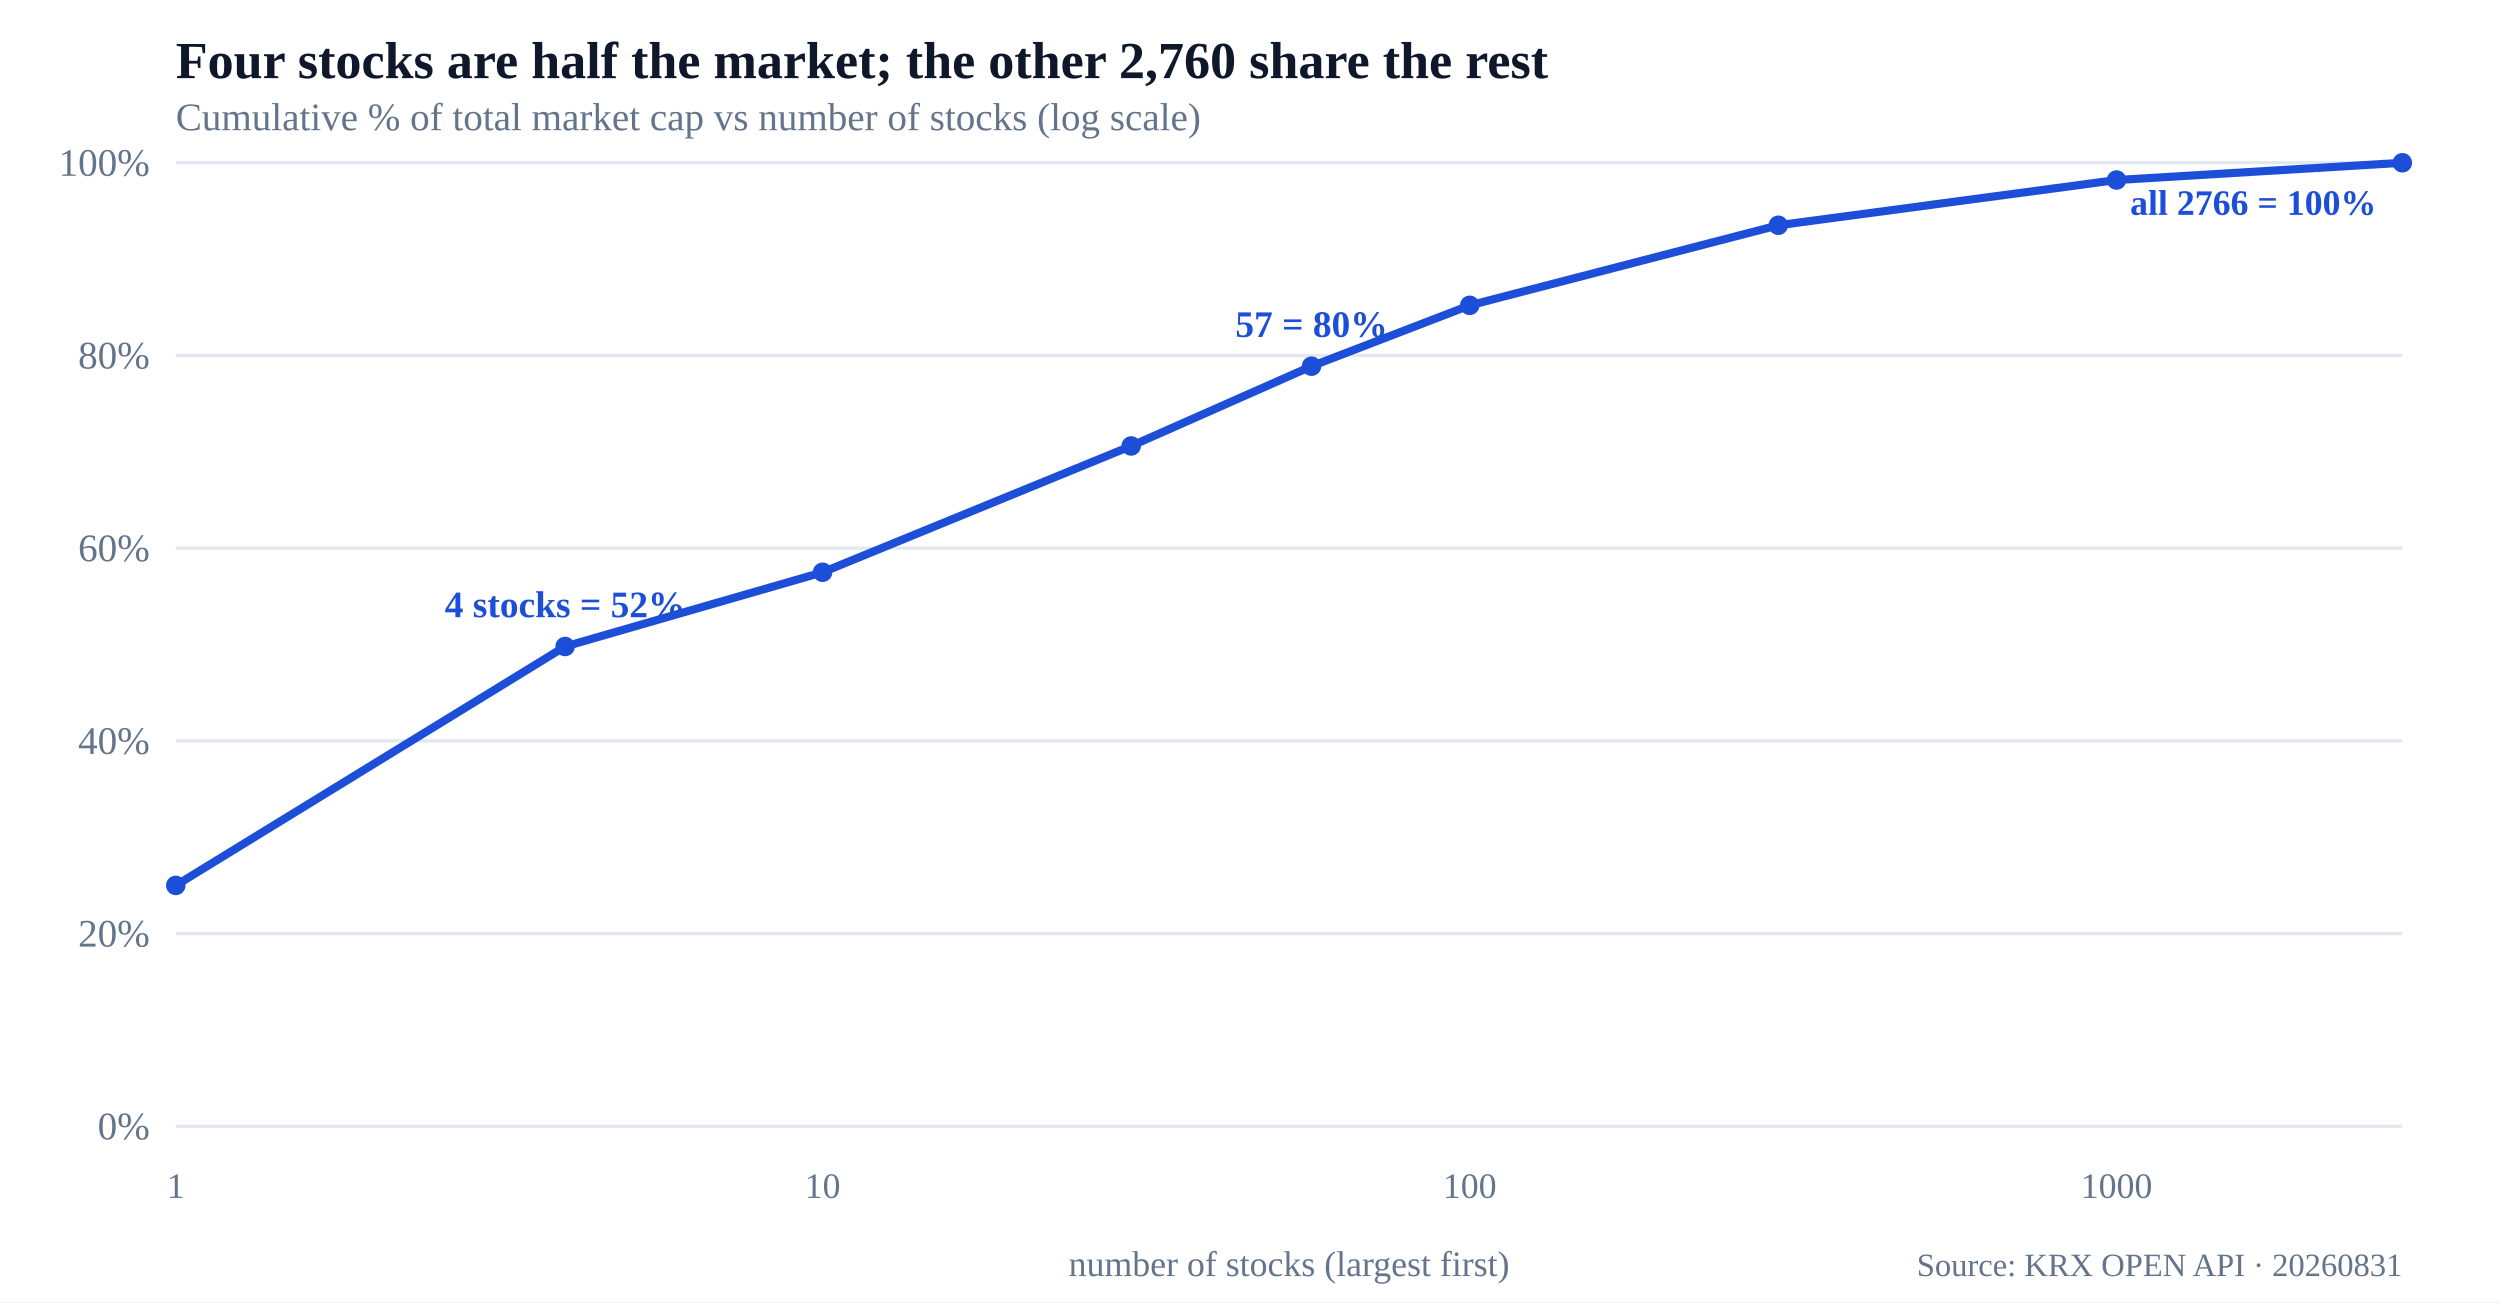
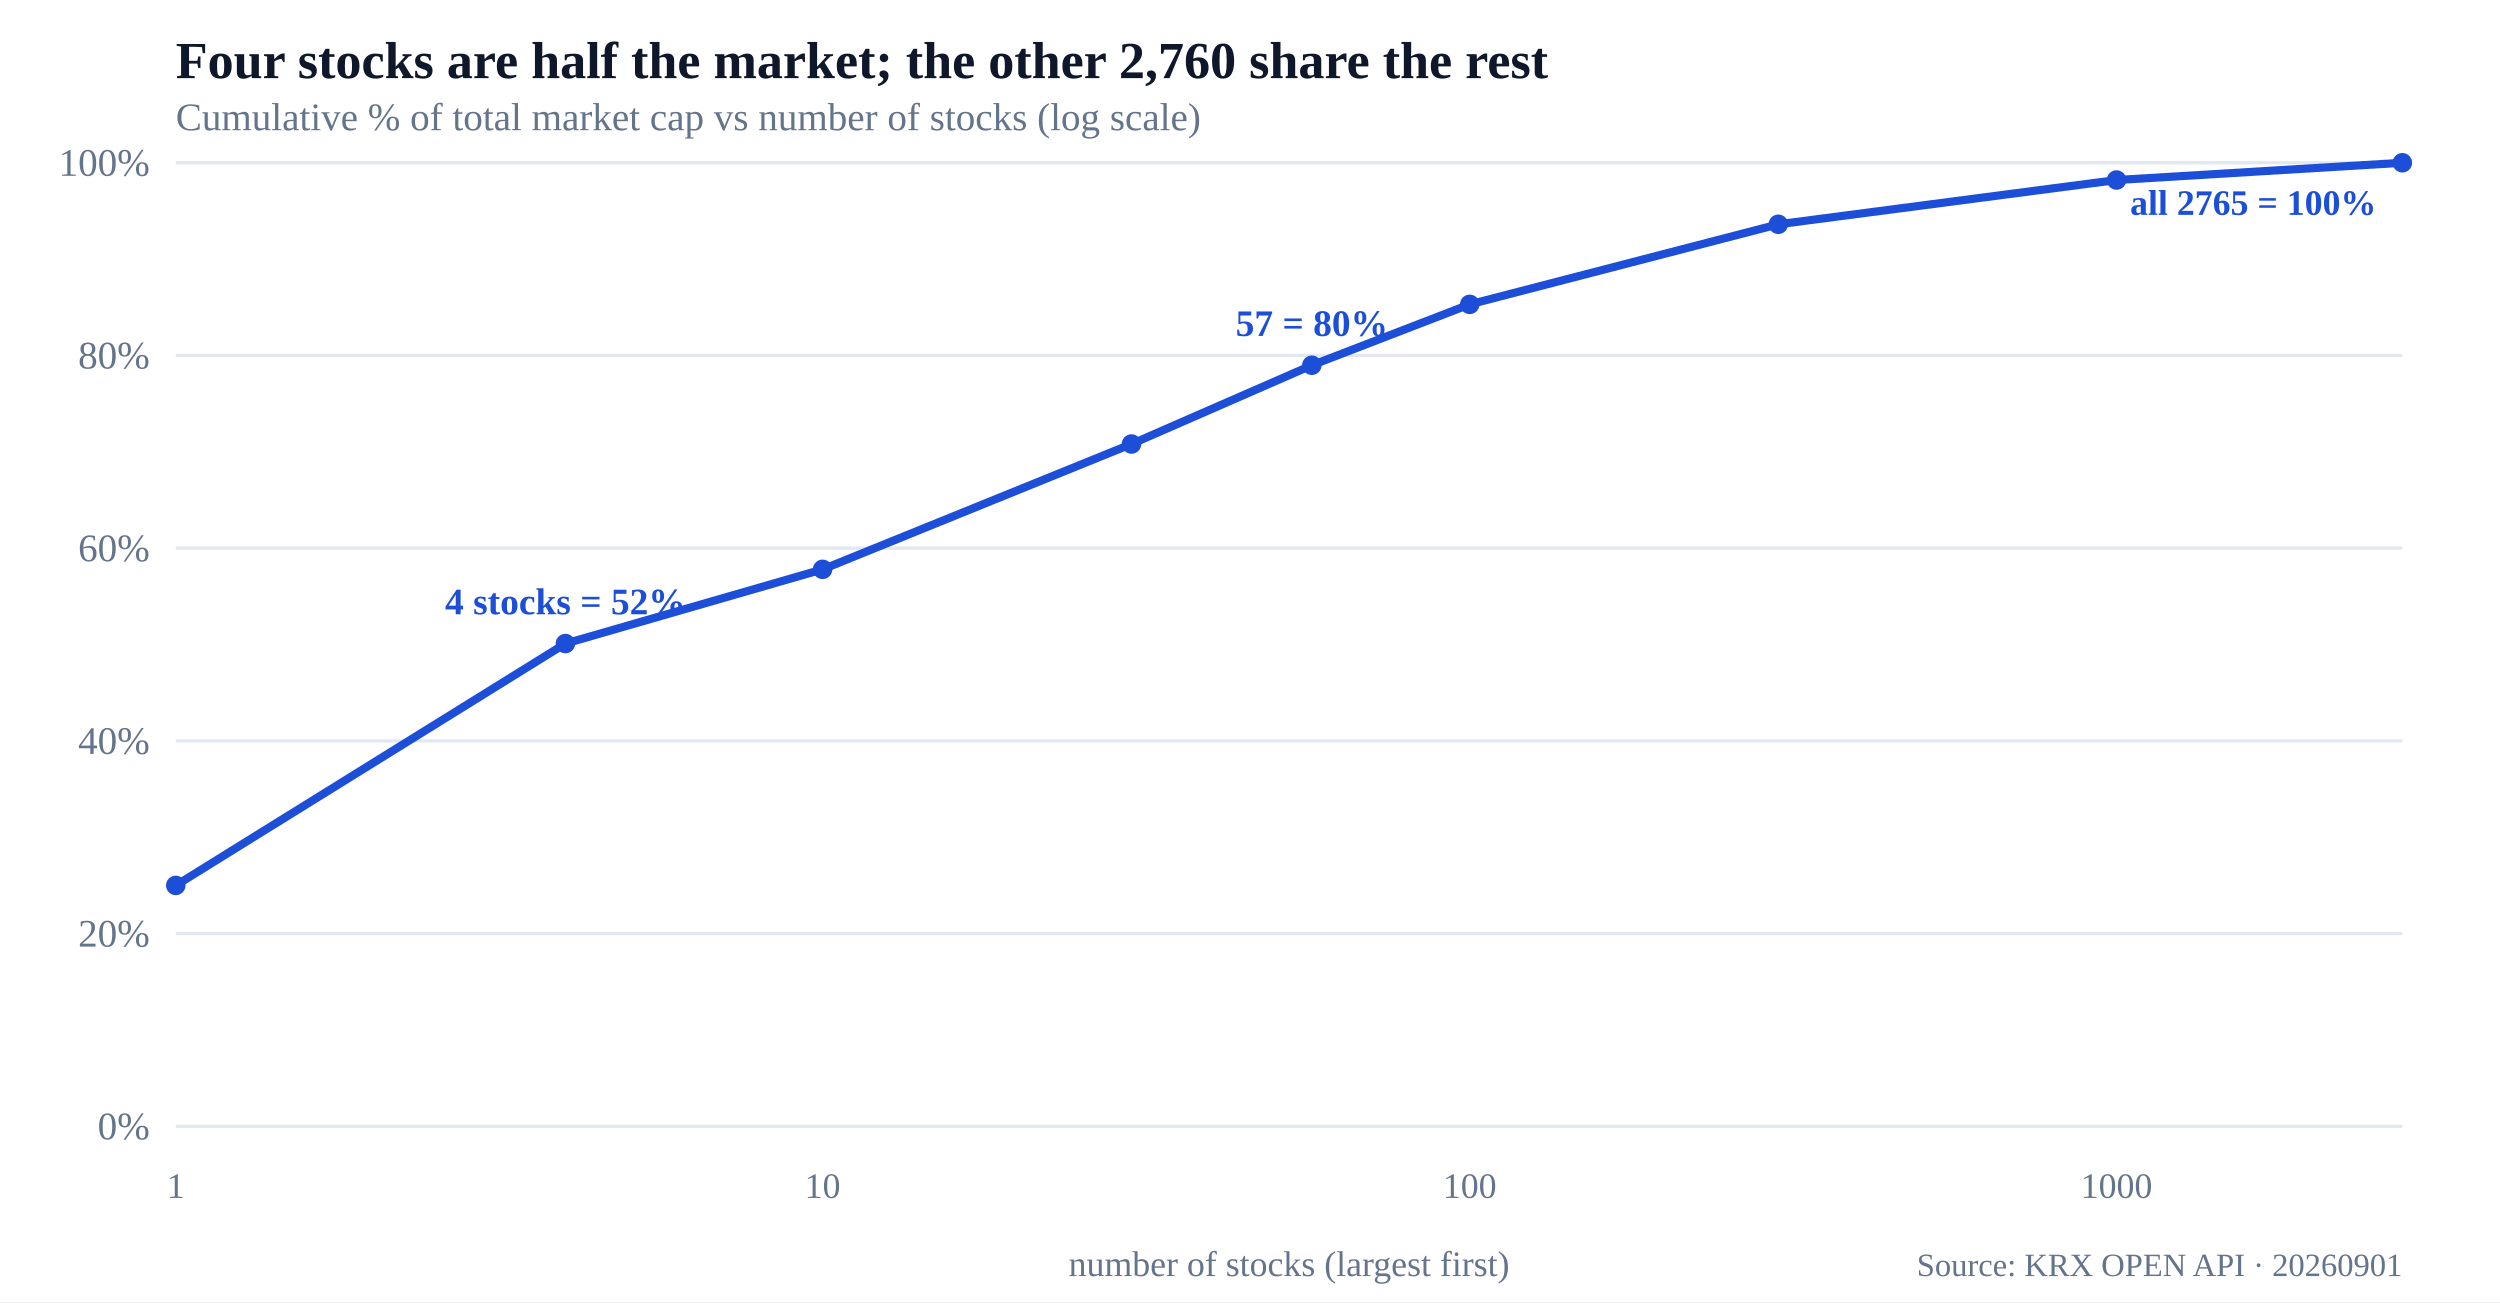
<svg xmlns="http://www.w3.org/2000/svg" viewBox="0 0 768 400" font-family="Georgia,'Times New Roman',serif" role="img" aria-label="Cumulative share of Korean market cap by number of stocks: 4 stocks are half, 57 are 80 percent">
  <rect width="768" height="400" fill="#ffffff" />
  <text x="54" y="24" font-size="16" font-weight="700" fill="#0f172a">Four stocks are half the market; the other 2,760 share the rest</text>
  <text x="54" y="40" font-size="12" fill="#64748b">Cumulative % of total market cap vs number of stocks (log scale)</text>
  <line x1="54" y1="346" x2="738" y2="346" stroke="#e2e8f0" />
  <text x="46" y="350" text-anchor="end" font-size="12" fill="#64748b">0%</text>
  <line x1="54" y1="286.8" x2="738" y2="286.8" stroke="#e2e8f0" />
  <text x="46" y="290.8" text-anchor="end" font-size="12" fill="#64748b">20%</text>
  <line x1="54" y1="227.6" x2="738" y2="227.6" stroke="#e2e8f0" />
  <text x="46" y="231.6" text-anchor="end" font-size="12" fill="#64748b">40%</text>
  <line x1="54" y1="168.4" x2="738" y2="168.4" stroke="#e2e8f0" />
  <text x="46" y="172.4" text-anchor="end" font-size="12" fill="#64748b">60%</text>
  <line x1="54" y1="109.2" x2="738" y2="109.2" stroke="#e2e8f0" />
  <text x="46" y="113.2" text-anchor="end" font-size="12" fill="#64748b">80%</text>
  <line x1="54" y1="50" x2="738" y2="50" stroke="#e2e8f0" />
  <text x="46" y="54" text-anchor="end" font-size="12" fill="#64748b">100%</text>
  <text x="54.0" y="368" text-anchor="middle" font-size="11" fill="#64748b">1</text>
  <text x="252.7" y="368" text-anchor="middle" font-size="11" fill="#64748b">10</text>
  <text x="451.5" y="368" text-anchor="middle" font-size="11" fill="#64748b">100</text>
  <text x="650.2" y="368" text-anchor="middle" font-size="11" fill="#64748b">1000</text>
-   <polyline points="54.0,272.0 173.6,198.6 252.7,175.8 347.5,137.0 402.9,112.5 451.5,93.8 546.3,69.2 650.2,55.3 738.0,50.0" fill="none" stroke="#1d4ed8" stroke-width="2.5" />
+   <polyline points="54.0,272.0 173.7,197.7 252.7,174.9 347.6,136.4 403.0,112.2 451.5,93.5 546.3,68.9 650.2,55.3 738.0,50.0" fill="none" stroke="#1d4ed8" stroke-width="2.5" />
  <circle cx="54.0" cy="272.0" r="3" fill="#1d4ed8" />
-   <circle cx="173.6" cy="198.6" r="3" fill="#1d4ed8" />
-   <text x="173.6" y="189.6" text-anchor="middle" font-size="11.5" font-weight="700" fill="#1d4ed8">4 stocks = 52%</text>
-   <circle cx="252.7" cy="175.8" r="3" fill="#1d4ed8" />
-   <circle cx="347.5" cy="137.0" r="3" fill="#1d4ed8" />
-   <circle cx="402.9" cy="112.5" r="3" fill="#1d4ed8" />
-   <text x="402.9" y="103.5" text-anchor="middle" font-size="11.5" font-weight="700" fill="#1d4ed8">57 = 80%</text>
-   <circle cx="451.5" cy="93.8" r="3" fill="#1d4ed8" />
-   <circle cx="546.3" cy="69.2" r="3" fill="#1d4ed8" />
+   <circle cx="173.7" cy="197.7" r="3" fill="#1d4ed8" />
+   <text x="173.7" y="188.7" text-anchor="middle" font-size="11.5" font-weight="700" fill="#1d4ed8">4 stocks = 52%</text>
+   <circle cx="252.7" cy="174.9" r="3" fill="#1d4ed8" />
+   <circle cx="347.6" cy="136.4" r="3" fill="#1d4ed8" />
+   <circle cx="403.0" cy="112.2" r="3" fill="#1d4ed8" />
+   <text x="403.0" y="103.2" text-anchor="middle" font-size="11.5" font-weight="700" fill="#1d4ed8">57 = 80%</text>
+   <circle cx="451.5" cy="93.5" r="3" fill="#1d4ed8" />
+   <circle cx="546.3" cy="68.9" r="3" fill="#1d4ed8" />
  <circle cx="650.2" cy="55.3" r="3" fill="#1d4ed8" />
  <circle cx="738.0" cy="50.0" r="3" fill="#1d4ed8" />
-   <text x="730.0" y="66.0" text-anchor="end" font-size="11" font-weight="700" fill="#1d4ed8">all 2766 = 100%</text>
+   <text x="730.0" y="66.0" text-anchor="end" font-size="11" font-weight="700" fill="#1d4ed8">all 2765 = 100%</text>
  <text x="396" y="392" text-anchor="middle" font-size="11" fill="#64748b">number of stocks (largest first)</text>
-   <text x="738" y="392" text-anchor="end" font-size="10" fill="#64748b">Source: KRX OPEN API · 20260831</text>
+   <text x="738" y="392" text-anchor="end" font-size="10" fill="#64748b">Source: KRX OPEN API · 20260901</text>
</svg>
